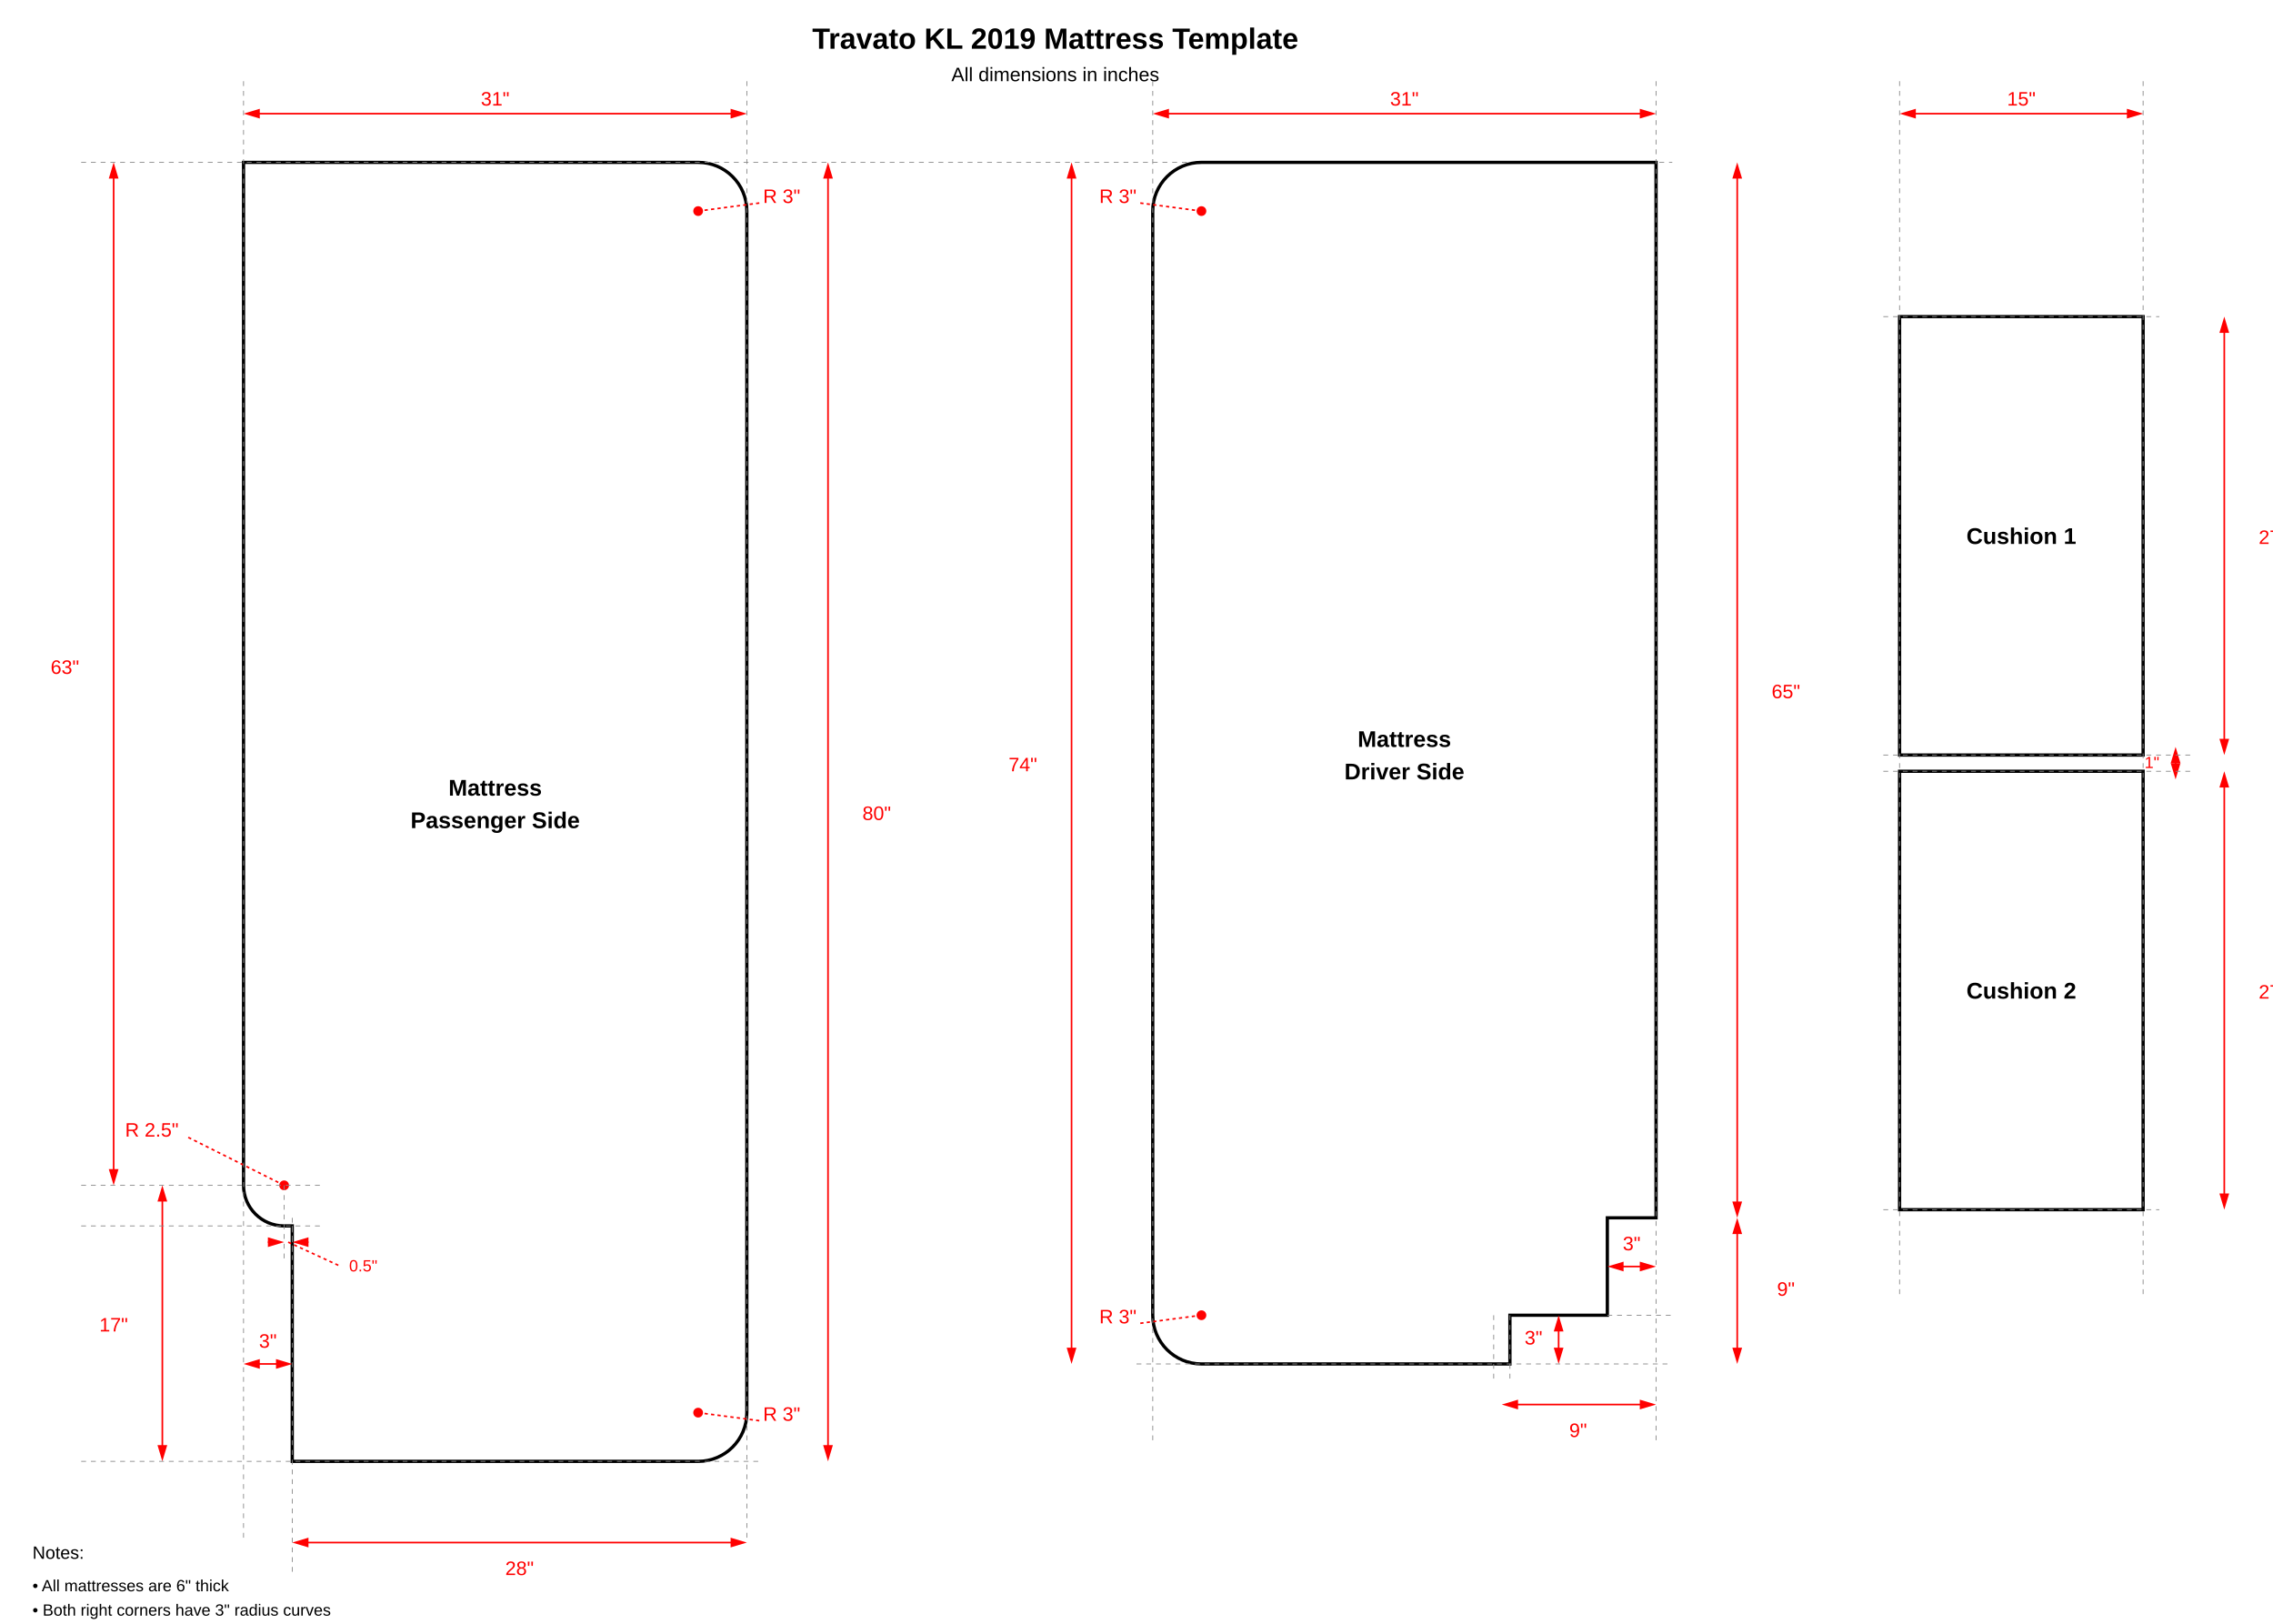
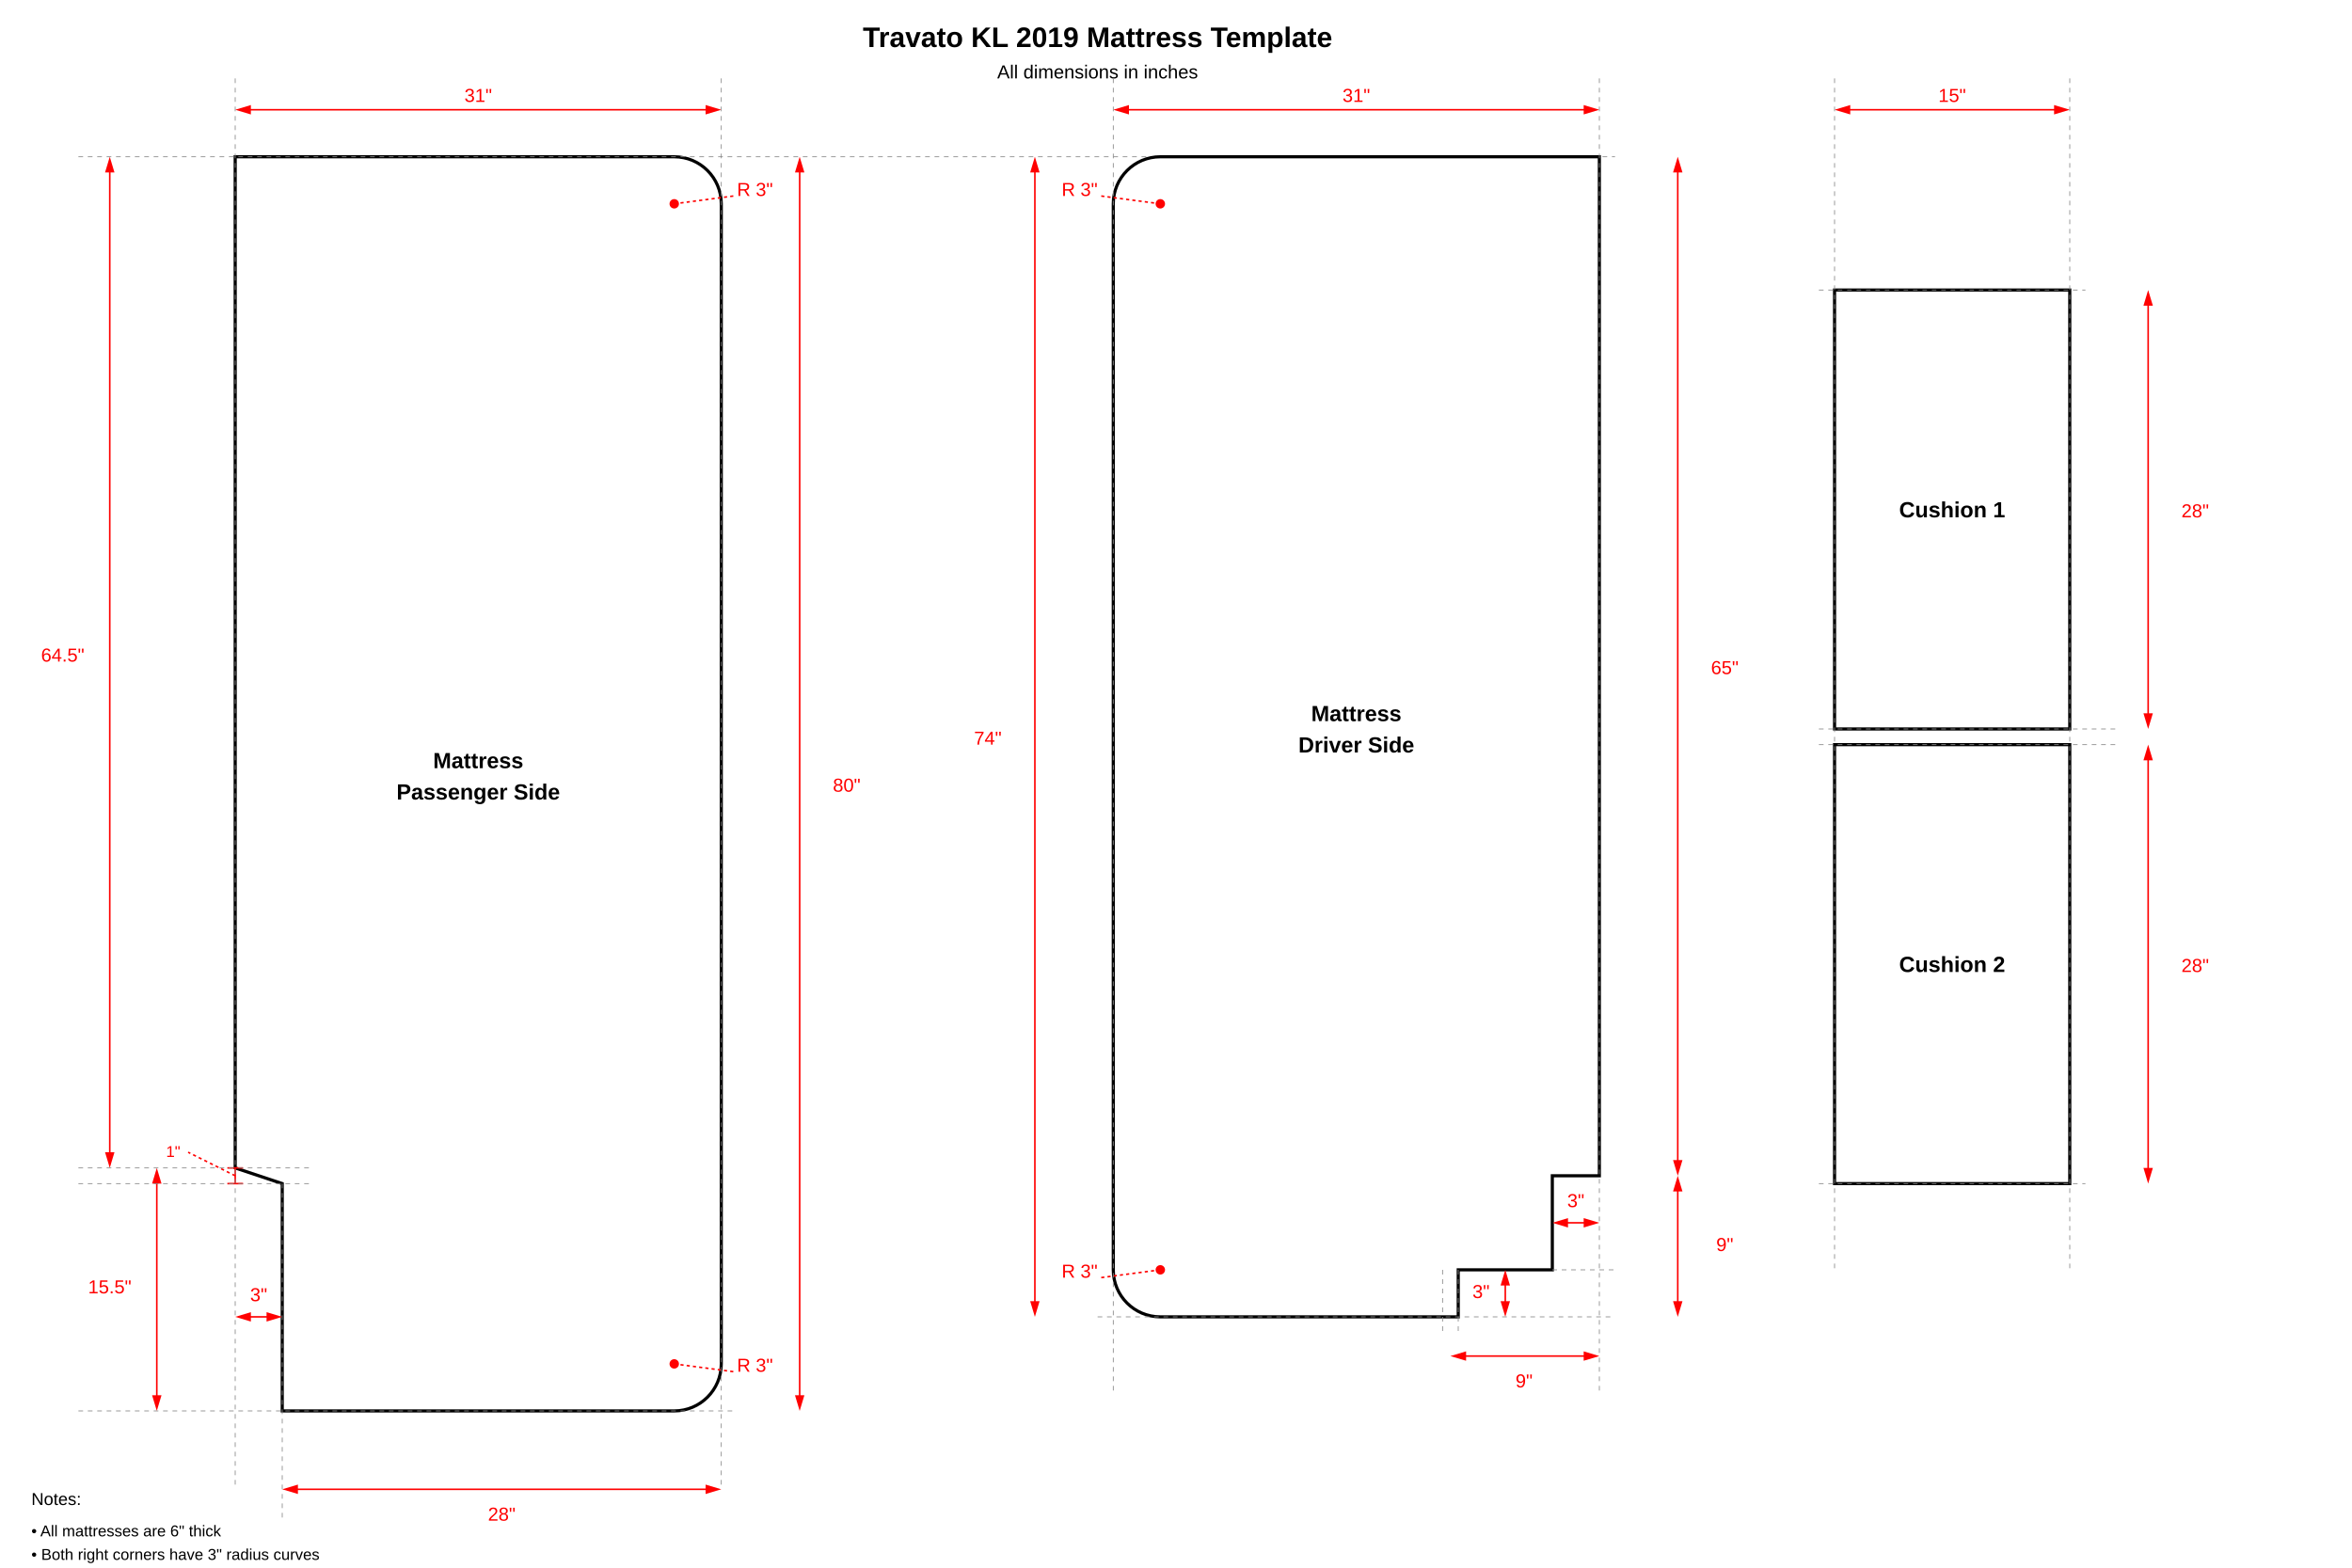
- <svg xmlns="http://www.w3.org/2000/svg" version="1.1" width="1400" height="1000" viewBox="0 0 1400 1000">
+ <svg xmlns="http://www.w3.org/2000/svg" version="1.1" width="1500" height="1000" viewBox="0 0 1500 1000">
  <defs>
    <style>
      .outline { fill: none; stroke: #000; stroke-width: 2; }
      .dimension-line { stroke: #ff0000; stroke-width: 1; fill: none; }
      .dimension-text { font-family: Arial, sans-serif; font-size: 12px; fill: #ff0000; }
      .dimension-arrow { stroke: #ff0000; stroke-width: 1; fill: #ff0000; }
      .construction-line { stroke: #888; stroke-width: 0.5; stroke-dasharray: 3,3; fill: none; }
    </style>
    <marker id="arrowhead" markerWidth="10" markerHeight="10" refX="5" refY="3" orient="auto">
      <polygon points="0 0, 10 3, 0 6" fill="#ff0000" />
    </marker>
    <marker id="arrowhead-reverse" markerWidth="10" markerHeight="10" refX="5" refY="3" orient="auto">
      <polygon points="10 0, 0 3, 10 6" fill="#ff0000" />
    </marker>
  </defs>
-   <text x="650" y="30" text-anchor="middle" style="font-family: Arial, sans-serif; font-size: 18px; font-weight: bold;">Travato KL 2019 Mattress Template</text>
-   <text x="650" y="50" text-anchor="middle" style="font-family: Arial, sans-serif; font-size: 12px;">All dimensions in inches</text>
+   <text x="700" y="30" text-anchor="middle" style="font-family: Arial, sans-serif; font-size: 18px; font-weight: bold;">Travato KL 2019 Mattress Template</text>
+   <text x="700" y="50" text-anchor="middle" style="font-family: Arial, sans-serif; font-size: 12px;">All dimensions in inches</text>
  <g transform="translate(150, 100)">
-     <path class="outline" d="       M 0,0       L 280,0       A 30,30 0 0,1 310,30       L 310,770       A 30,30 0 0,1 280,800       L 30,800       L 30,655       L 25,655       A 25,25 0 0,1 0,630       L 0,0       Z     " />
+     <path class="outline" d="       M 0,0       L 280,0       A 30,30 0 0,1 310,30       L 310,770       A 30,30 0 0,1 280,800       L 30,800       L 30,655       L 0,645       L 0,0       Z     " />
    <text x="155" y="390" text-anchor="middle" style="font-family: Arial, sans-serif; font-size: 14px; fill: #000000; font-weight: bold;">Mattress</text>
    <text x="155" y="410" text-anchor="middle" style="font-family: Arial, sans-serif; font-size: 14px; fill: #000000; font-weight: bold;">Passenger Side</text>
    <g>
      <line class="dimension-line" x1="5" y1="-30" x2="305" y2="-30" marker-start="url(#arrowhead-reverse)" marker-end="url(#arrowhead)" />
      <text class="dimension-text" x="155" y="-35" text-anchor="middle">31"</text>
    </g>
    <g>
      <line class="dimension-line" x1="360" y1="5" x2="360" y2="795" marker-start="url(#arrowhead-reverse)" marker-end="url(#arrowhead)" />
      <text class="dimension-text" x="390" y="405" text-anchor="middle">80"</text>
    </g>
    <g>
      <line class="dimension-line" x1="35" y1="850" x2="305" y2="850" marker-start="url(#arrowhead-reverse)" marker-end="url(#arrowhead)" />
      <text class="dimension-text" x="170" y="870" text-anchor="middle">28"</text>
    </g>
    <g>
      <circle cx="280" cy="30" r="3" fill="#ff0000" />
      <line class="dimension-line" x1="280" y1="30" x2="318" y2="25" stroke-dasharray="2,2" />
      <text class="dimension-text" x="320" y="25" text-anchor="start">R 3"</text>
    </g>
    <g>
      <circle cx="280" cy="770" r="3" fill="#ff0000" />
      <line class="dimension-line" x1="280" y1="770" x2="318" y2="775" stroke-dasharray="2,2" />
      <text class="dimension-text" x="320" y="775" text-anchor="start">R 3"</text>
    </g>
    <g>
-       <circle cx="25" cy="630" r="3" fill="#ff0000" />
-       <line class="dimension-line" x1="25" y1="630" x2="-35" y2="600" stroke-dasharray="2,2" />
-       <text class="dimension-text" x="-40" y="600" text-anchor="end">R 2.5"</text>
-     </g>
-     <g>
      <line class="dimension-line" x1="5" y1="740" x2="25" y2="740" marker-start="url(#arrowhead-reverse)" marker-end="url(#arrowhead)" />
      <text class="dimension-text" x="15" y="730" text-anchor="middle">3"</text>
    </g>
    <g>
-       <line class="construction-line" x1="25" y1="630" x2="25" y2="675" />
-       <line class="construction-line" x1="30" y1="650" x2="30" y2="675" />
-       <line class="dimension-line" x1="15" y1="665" x2="20" y2="665" marker-end="url(#arrowhead)" />
-       <line class="dimension-line" x1="40" y1="665" x2="35" y2="665" marker-end="url(#arrowhead)" />
-       <line class="dimension-line" x1="27.5" y1="665" x2="60" y2="680" stroke-dasharray="2,2" />
-       <text class="dimension-text" x="65" y="683" text-anchor="start" style="font-size: 10px;">0.5"</text>
+       <line class="dimension-line" x1="-5" y1="645" x2="5" y2="645" />
+       <line class="dimension-line" x1="-5" y1="655" x2="5" y2="655" />
+       <line class="dimension-line" x1="0" y1="645" x2="0" y2="655" />
+       <line class="dimension-line" x1="0" y1="650" x2="-30" y2="635" stroke-dasharray="2,2" />
+       <text class="dimension-text" x="-35" y="638" text-anchor="end" style="font-size: 10px;">1"</text>
    </g>
    <g>
-       <line class="dimension-line" x1="-50" y1="635" x2="-50" y2="795" marker-start="url(#arrowhead-reverse)" marker-end="url(#arrowhead)" />
-       <text class="dimension-text" x="-80" y="720" text-anchor="middle">17"</text>
+       <line class="dimension-line" x1="-50" y1="650" x2="-50" y2="795" marker-start="url(#arrowhead-reverse)" marker-end="url(#arrowhead)" />
+       <text class="dimension-text" x="-80" y="725" text-anchor="middle">15.5"</text>
    </g>
    <g>
-       <line class="dimension-line" x1="-80" y1="5" x2="-80" y2="625" marker-start="url(#arrowhead-reverse)" marker-end="url(#arrowhead)" />
-       <text class="dimension-text" x="-110" y="315" text-anchor="middle">63"</text>
+       <line class="dimension-line" x1="-80" y1="5" x2="-80" y2="640" marker-start="url(#arrowhead-reverse)" marker-end="url(#arrowhead)" />
+       <text class="dimension-text" x="-110" y="322" text-anchor="middle">64.5"</text>
    </g>
    <line class="construction-line" x1="-100" y1="0" x2="880" y2="0" />
-     <line class="construction-line" x1="-100" y1="630" x2="50" y2="630" />
+     <line class="construction-line" x1="-100" y1="645" x2="50" y2="645" />
    <line class="construction-line" x1="-100" y1="655" x2="50" y2="655" />
    <line class="construction-line" x1="-100" y1="800" x2="320" y2="800" />
    <line class="construction-line" x1="0" y1="-50" x2="0" y2="850" />
    <line class="construction-line" x1="310" y1="-50" x2="310" y2="850" />
    <line class="construction-line" x1="30" y1="655" x2="30" y2="870" />
    <path class="outline" d="       M 560,30       A 30,30 0 0,1 590,0       L 870,0       L 870,650       L 840,650       L 840,710       L 780,710       L 780,740       L 590,740       A 30,30 0 0,1 560,710       L 560,30       Z     " />
    <text x="715" y="360" text-anchor="middle" style="font-family: Arial, sans-serif; font-size: 14px; fill: #000000; font-weight: bold;">Mattress</text>
    <text x="715" y="380" text-anchor="middle" style="font-family: Arial, sans-serif; font-size: 14px; fill: #000000; font-weight: bold;">Driver Side</text>
    <g>
      <circle cx="590" cy="30" r="3" fill="#ff0000" />
      <line class="dimension-line" x1="590" y1="30" x2="552" y2="25" stroke-dasharray="2,2" />
      <text class="dimension-text" x="550" y="25" text-anchor="end">R 3"</text>
    </g>
    <g>
      <circle cx="590" cy="710" r="3" fill="#ff0000" />
      <line class="dimension-line" x1="590" y1="710" x2="552" y2="715" stroke-dasharray="2,2" />
      <text class="dimension-text" x="550" y="715" text-anchor="end">R 3"</text>
    </g>
    <g>
      <line class="dimension-line" x1="565" y1="-30" x2="865" y2="-30" marker-start="url(#arrowhead-reverse)" marker-end="url(#arrowhead)" />
      <text class="dimension-text" x="715" y="-35" text-anchor="middle">31"</text>
    </g>
    <g>
      <line class="dimension-line" x1="510" y1="5" x2="510" y2="735" marker-start="url(#arrowhead-reverse)" marker-end="url(#arrowhead)" />
      <text class="dimension-text" x="480" y="375" text-anchor="middle">74"</text>
    </g>
    <g>
      <line class="dimension-line" x1="920" y1="5" x2="920" y2="645" marker-start="url(#arrowhead-reverse)" marker-end="url(#arrowhead)" />
      <text class="dimension-text" x="950" y="330" text-anchor="middle">65"</text>
    </g>
    <g>
      <line class="dimension-line" x1="920" y1="655" x2="920" y2="735" marker-start="url(#arrowhead-reverse)" marker-end="url(#arrowhead)" />
      <text class="dimension-text" x="950" y="698" text-anchor="middle">9"</text>
    </g>
    <g>
      <line class="dimension-line" x1="845" y1="680" x2="865" y2="680" marker-start="url(#arrowhead-reverse)" marker-end="url(#arrowhead)" />
      <text class="dimension-text" x="855" y="670" text-anchor="middle">3"</text>
    </g>
    <g>
      <line class="dimension-line" x1="810" y1="715" x2="810" y2="735" marker-start="url(#arrowhead-reverse)" marker-end="url(#arrowhead)" />
      <text class="dimension-text" x="800" y="728" text-anchor="end">3"</text>
    </g>
    <g>
      <line class="dimension-line" x1="780" y1="765" x2="865" y2="765" marker-start="url(#arrowhead-reverse)" marker-end="url(#arrowhead)" />
      <text class="dimension-text" x="822" y="785" text-anchor="middle">9"</text>
    </g>
    <line class="construction-line" x1="560" y1="-50" x2="560" y2="790" />
    <line class="construction-line" x1="870" y1="-50" x2="870" y2="790" />
    <line class="construction-line" x1="550" y1="740" x2="880" y2="740" />
    <line class="construction-line" x1="840" y1="710" x2="880" y2="710" />
    <line class="construction-line" x1="770" y1="710" x2="770" y2="750" />
    <line class="construction-line" x1="780" y1="710" x2="780" y2="750" />
-     <rect class="outline" x="1020" y="375" width="150" height="270" />
-     <text x="1095" y="515" text-anchor="middle" style="font-family: Arial, sans-serif; font-size: 14px; fill: #000000; font-weight: bold;">Cushion 2</text>
-     <rect class="outline" x="1020" y="95" width="150" height="270" />
-     <text x="1095" y="235" text-anchor="middle" style="font-family: Arial, sans-serif; font-size: 14px; fill: #000000; font-weight: bold;">Cushion 1</text>
+     <rect class="outline" x="1020" y="375" width="150" height="280" />
+     <text x="1095" y="520" text-anchor="middle" style="font-family: Arial, sans-serif; font-size: 14px; fill: #000000; font-weight: bold;">Cushion 2</text>
+     <rect class="outline" x="1020" y="85" width="150" height="280" />
+     <text x="1095" y="230" text-anchor="middle" style="font-family: Arial, sans-serif; font-size: 14px; fill: #000000; font-weight: bold;">Cushion 1</text>
    <g>
      <line class="dimension-line" x1="1025" y1="-30" x2="1165" y2="-30" marker-start="url(#arrowhead-reverse)" marker-end="url(#arrowhead)" />
      <text class="dimension-text" x="1095" y="-35" text-anchor="middle">15"</text>
    </g>
    <g>
-       <line class="dimension-line" x1="1220" y1="380" x2="1220" y2="640" marker-start="url(#arrowhead-reverse)" marker-end="url(#arrowhead)" />
-       <text class="dimension-text" x="1250" y="515" text-anchor="middle">27"</text>
+       <line class="dimension-line" x1="1220" y1="380" x2="1220" y2="650" marker-start="url(#arrowhead-reverse)" marker-end="url(#arrowhead)" />
+       <text class="dimension-text" x="1250" y="520" text-anchor="middle">28"</text>
    </g>
    <g>
-       <line class="dimension-line" x1="1220" y1="100" x2="1220" y2="360" marker-start="url(#arrowhead-reverse)" marker-end="url(#arrowhead)" />
-       <text class="dimension-text" x="1250" y="235" text-anchor="middle">27"</text>
+       <line class="dimension-line" x1="1220" y1="90" x2="1220" y2="360" marker-start="url(#arrowhead-reverse)" marker-end="url(#arrowhead)" />
+       <text class="dimension-text" x="1250" y="230" text-anchor="middle">28"</text>
    </g>
-     <g>
-       <line class="dimension-line" x1="1190" y1="365" x2="1190" y2="375" marker-start="url(#arrowhead-reverse)" marker-end="url(#arrowhead)" />
-       <text class="dimension-text" x="1180" y="373" text-anchor="end" style="font-size: 10px;">1"</text>
-     </g>
-     <line class="construction-line" x1="1020" y1="-50" x2="1020" y2="700" />
-     <line class="construction-line" x1="1170" y1="-50" x2="1170" y2="700" />
-     <line class="construction-line" x1="1010" y1="95" x2="1180" y2="95" />
+     <line class="construction-line" x1="1020" y1="-50" x2="1020" y2="710" />
+     <line class="construction-line" x1="1170" y1="-50" x2="1170" y2="710" />
+     <line class="construction-line" x1="1010" y1="85" x2="1180" y2="85" />
    <line class="construction-line" x1="1010" y1="365" x2="1200" y2="365" />
    <line class="construction-line" x1="1010" y1="375" x2="1200" y2="375" />
-     <line class="construction-line" x1="1010" y1="645" x2="1180" y2="645" />
+     <line class="construction-line" x1="1010" y1="655" x2="1180" y2="655" />
  </g>
  <text x="20" y="960" style="font-family: Arial, sans-serif; font-size: 11px;">Notes:</text>
  <text x="20" y="980" style="font-family: Arial, sans-serif; font-size: 10px;">• All mattresses are 6" thick</text>
  <text x="20" y="995" style="font-family: Arial, sans-serif; font-size: 10px;">• Both right corners have 3" radius curves</text>
-   <text x="20" y="1010" style="font-family: Arial, sans-serif; font-size: 10px;">• Bottom left cutout accommodates protrusion (17" × 3" with 2.5" radius + 0.5" straight segment)</text>
+   <text x="20" y="1010" style="font-family: Arial, sans-serif; font-size: 10px;">• Bottom left cutout has linear diagonal notch starting at 64.5" from top (15.5" × 3")</text>
</svg>
